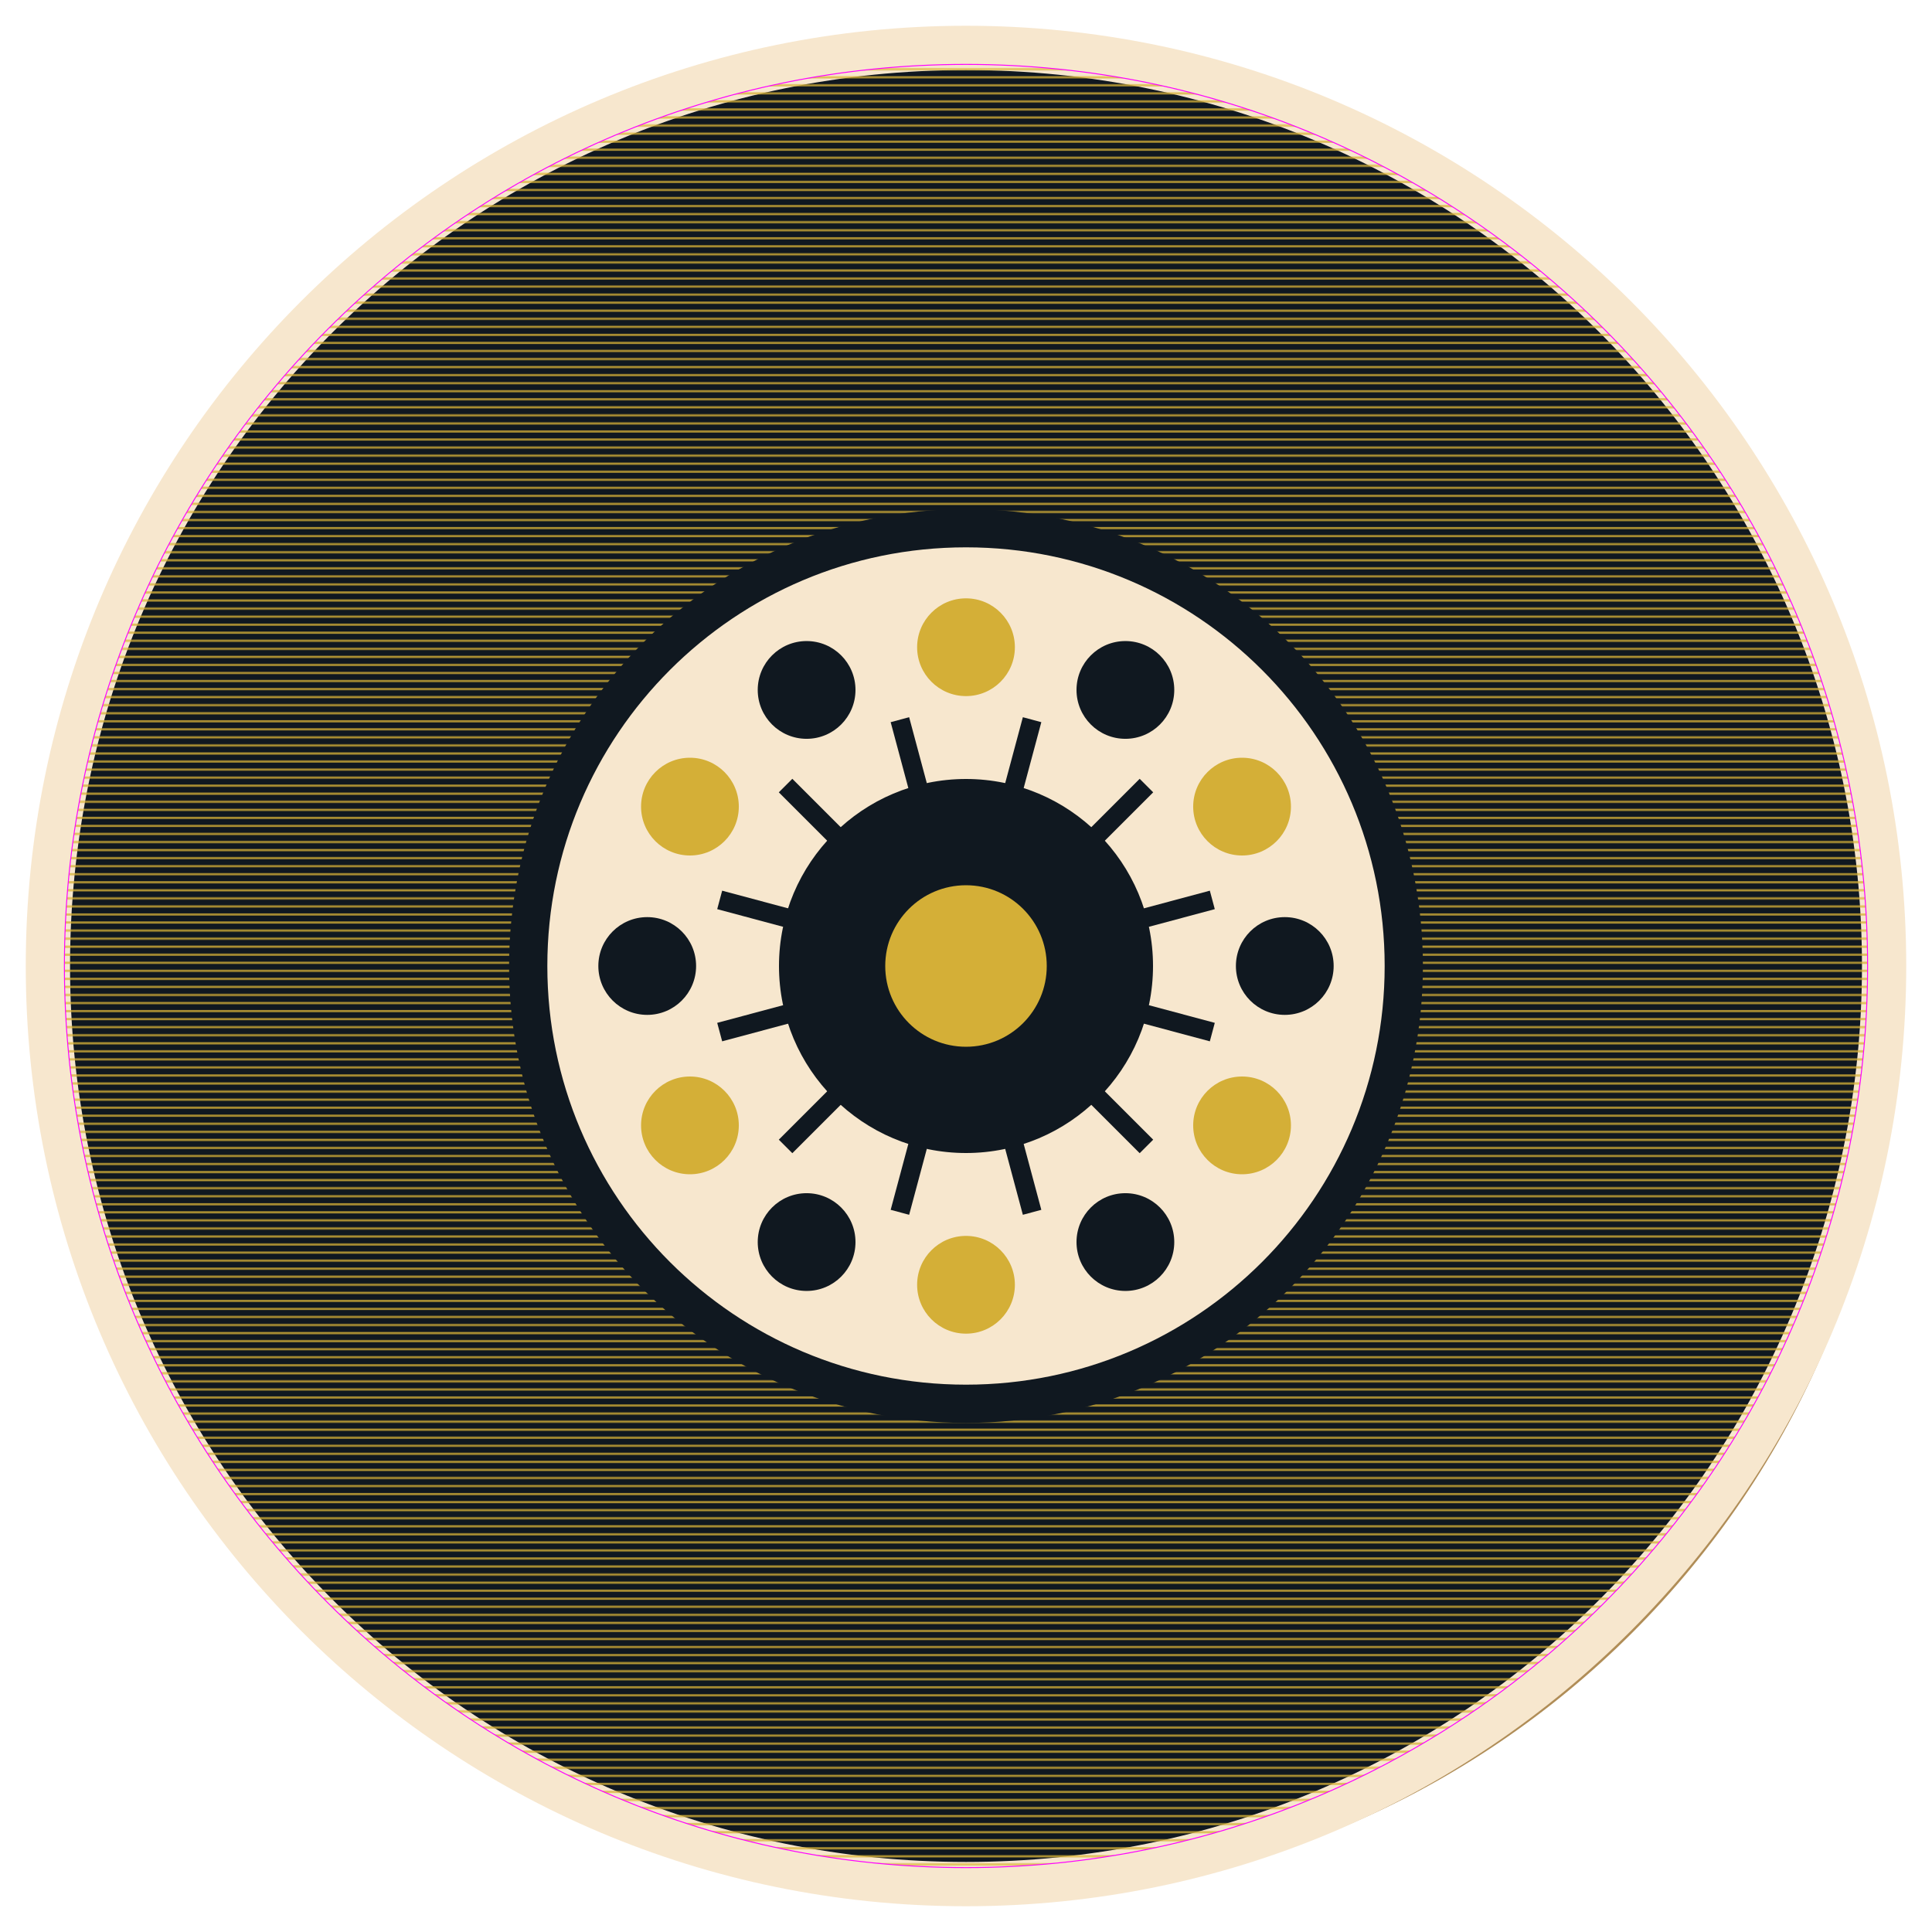
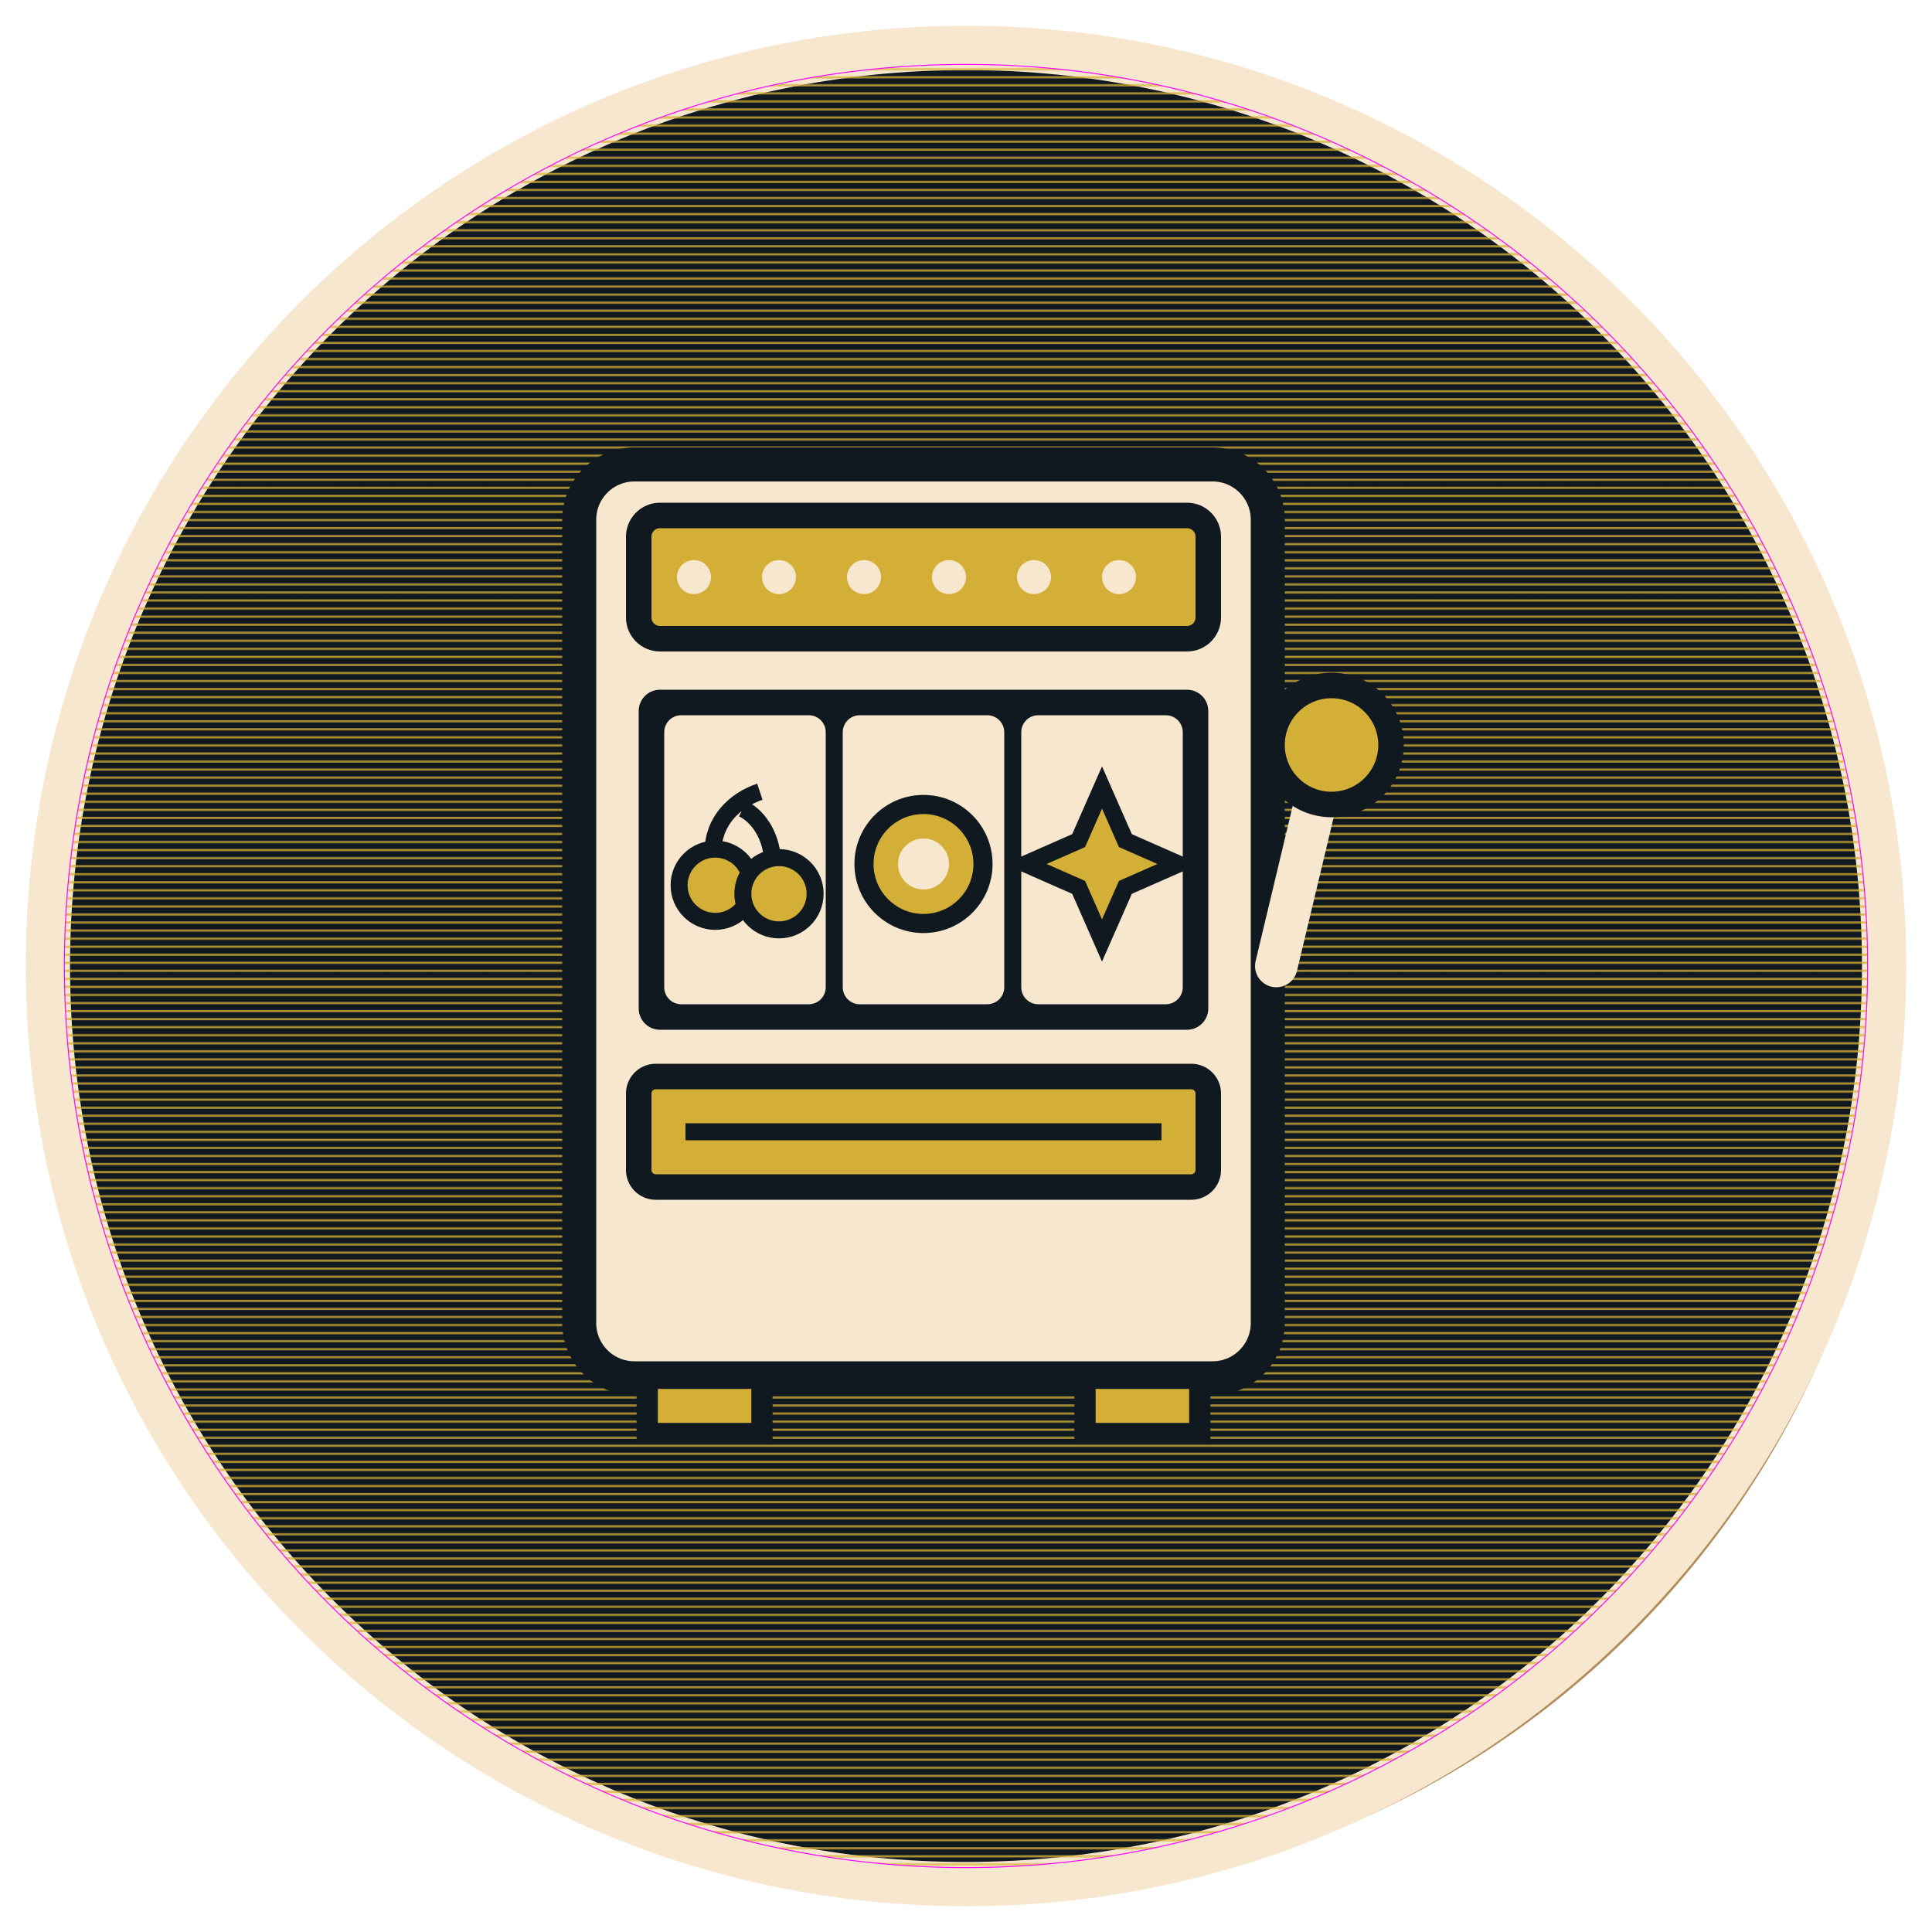
<svg xmlns="http://www.w3.org/2000/svg" width="90mm" height="90mm" aria-labelledby="title desc" role="img" viewBox="0 0 1200 1200">
  <defs>
    <clipPath id="clip">
      <use href="#badge" />
    </clipPath>
    <pattern id="texture" width="20" height="20" patternUnits="userSpaceOnUse">
      <path fill="none" stroke="#d4af37" stroke-width="1.4" d="M0 3h20M0 8h20M0 13h20M0 18h20" />
    </pattern>
    <circle id="badge" cx="600" cy="600" r="560" />
  </defs>
  <g id="Fondo">
    <use fill="#b08d57" href="#badge" transform="translate(18 18)" />
    <use fill="#f7e7ce" stroke="#f7e7ce" stroke-width="48" href="#badge" />
    <use fill="#101820" stroke="#f7e7ce" stroke-width="7" href="#badge" />
  </g>
  <g id="Texture">
    <g clip-path="url(#clip)" opacity=".75">
      <rect width="1200" height="1200" fill="url(#texture)" />
    </g>
  </g>
  <g id="Logo" transform="translate(204 204)scale(1.32)">
-     <circle cx="300" cy="300" r="206" fill="#f7e7ce" stroke="#101820" stroke-width="18" />
-     <circle cx="300" cy="150" r="23" fill="#d4af37" />
-     <circle cx="375" cy="170.1" r="23" fill="#101820" />
-     <circle cx="429.9" cy="225" r="23" fill="#d4af37" />
-     <circle cx="450" cy="300" r="23" fill="#101820" />
-     <circle cx="429.9" cy="375" r="23" fill="#d4af37" />
-     <circle cx="375" cy="429.9" r="23" fill="#101820" />
-     <circle cx="300" cy="450" r="23" fill="#d4af37" />
-     <circle cx="225" cy="429.9" r="23" fill="#101820" />
-     <circle cx="170.1" cy="375" r="23" fill="#d4af37" />
-     <circle cx="150" cy="300" r="23" fill="#101820" />
-     <circle cx="170.1" cy="225" r="23" fill="#d4af37" />
-     <circle cx="225" cy="170.1" r="23" fill="#101820" />
-     <path fill="none" stroke="#101820" stroke-width="9" d="m319.2 228.5 11.9-44.4m21.2 63.6 32.6-32.6m-13.4 65.7 44.4-11.9m-44.4 50.3 44.4 11.9m-63.6 21.2 32.6 32.6m-65.7-13.4 11.9 44.4m-50.3-44.4-11.9 44.4m-21.2-63.6-32.6 32.6m13.4-65.7-44.4 11.9m44.4-50.3-44.4-11.9m63.6-21.2-32.6-32.6m65.7 13.4-11.9-44.4" />
-     <circle cx="300" cy="300" r="88" fill="#101820" />
-     <circle cx="300" cy="300" r="38" fill="#d4af37" />
+     <rect width="324" height="430" x="118" y="64" fill="#f7e7ce" stroke="#101820" stroke-width="16" rx="26" />
+     <rect width="268" height="58" x="146" y="88" fill="#d4af37" stroke="#101820" stroke-width="12" rx="10" />
+     <path fill="none" stroke="#f7e7ce" stroke-linecap="round" stroke-width="16" d="M172 117h0m40 0h0m40 0h0m40 0h0m40 0h0m40 0h0" />
+     <rect width="268" height="160" x="146" y="170" fill="#101820" rx="10" />
+     <rect width="76" height="136" x="158" y="182" fill="#f7e7ce" rx="8" />
+     <rect width="76" height="136" x="242" y="182" fill="#f7e7ce" rx="8" />
+     <rect width="76" height="136" x="326" y="182" fill="#f7e7ce" rx="8" />
+     <path fill="none" stroke="#101820" stroke-width="8" d="M181 246c0-14 10-24 22-28m6 34c0-12-6-22-14-26" />
+     <circle cx="182" cy="262" r="17" fill="#d4af37" stroke="#101820" stroke-width="8" />
+     <circle cx="212" cy="266" r="17" fill="#d4af37" stroke="#101820" stroke-width="8" />
+     <circle cx="280" cy="252" r="28" fill="#d4af37" stroke="#101820" stroke-width="9" />
+     <circle cx="280" cy="252" r="12" fill="#f7e7ce" />
+     <path fill="#d4af37" stroke="#101820" stroke-width="8" d="m364 216 11 25 25 11-25 11-11 25-11-25-25-11 25-11Z" />
+     <rect width="268" height="52" x="146" y="352" fill="#d4af37" stroke="#101820" stroke-width="12" rx="8" />
+     <path fill="none" stroke="#101820" stroke-width="8" d="M168 378h224" />
+     <path fill="none" stroke="#f7e7ce" stroke-linecap="round" stroke-width="20" d="m446 300 22-92" />
+     <circle cx="472" cy="196" r="28" fill="#d4af37" stroke="#101820" stroke-width="12" />
+     <rect width="54" height="26" x="150" y="494" fill="#d4af37" stroke="#101820" stroke-width="10" />
+     <rect width="54" height="26" x="356" y="494" fill="#d4af37" stroke="#101820" stroke-width="10" />
  </g>
  <g id="CutContour" fill="none" stroke="#F0F" stroke-width=".588" data-spot-color="CutContour" data-tratto=".25pt">
    <use href="#badge" />
  </g>
</svg>
